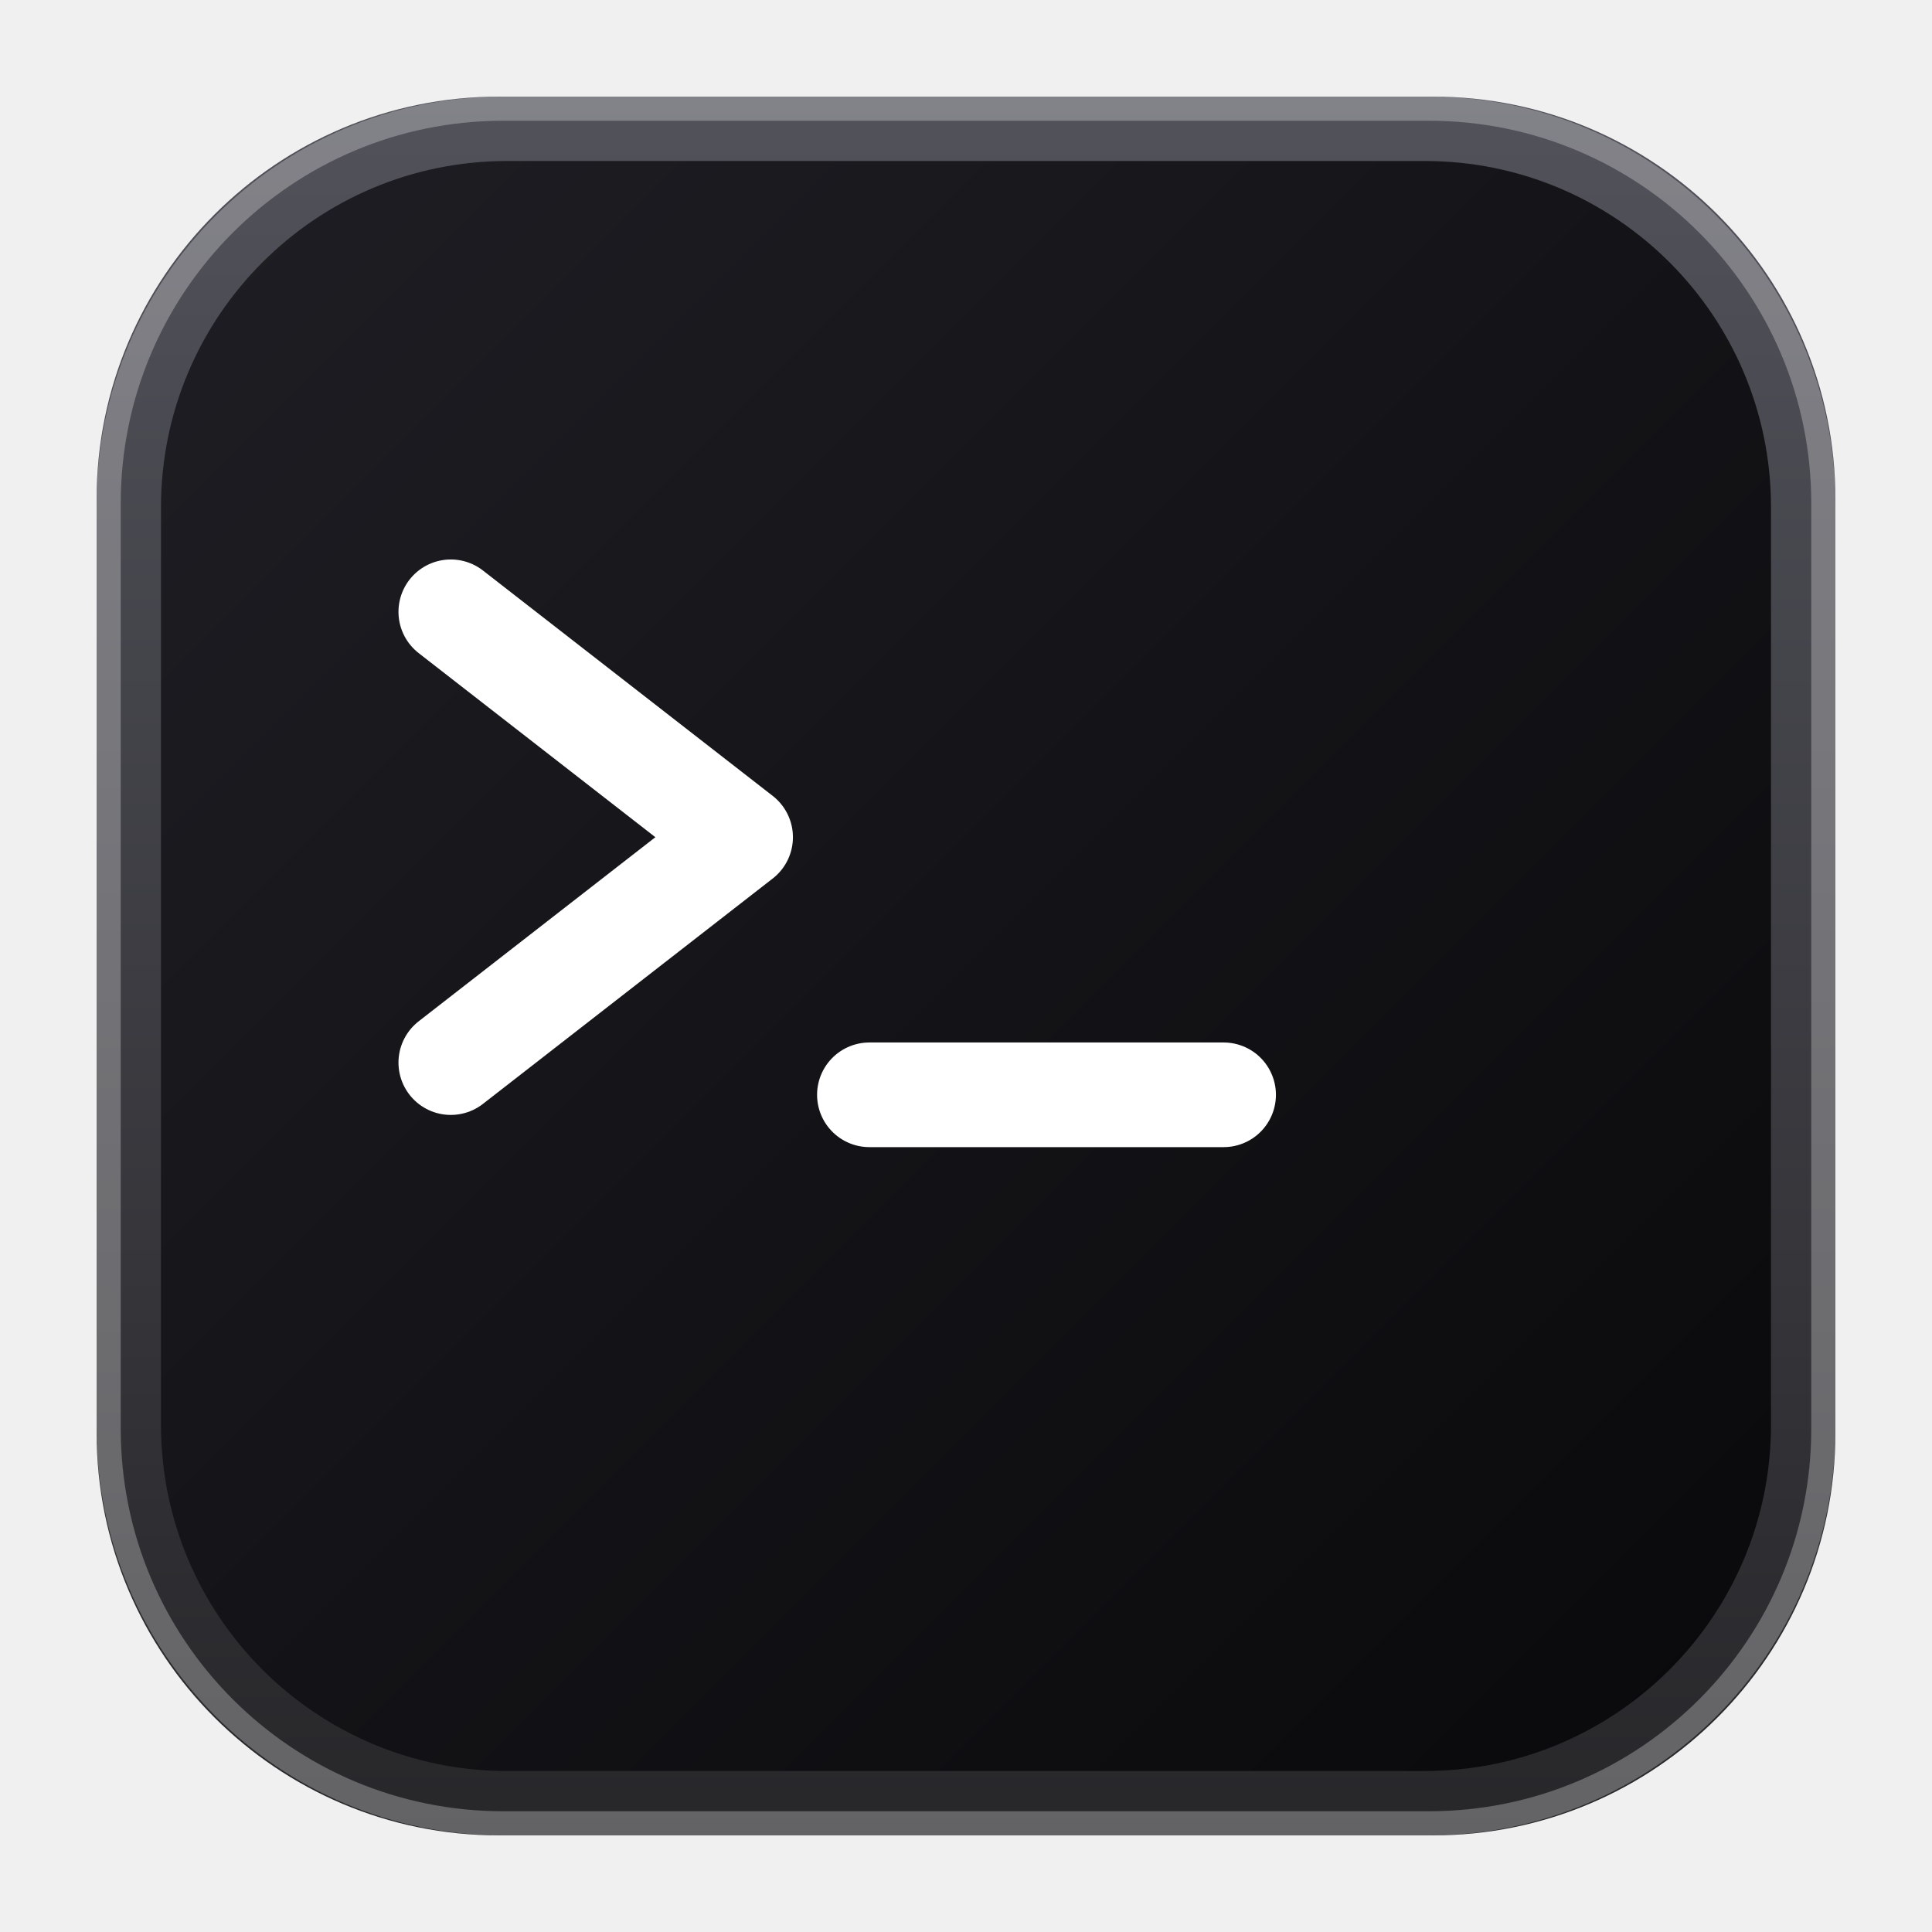
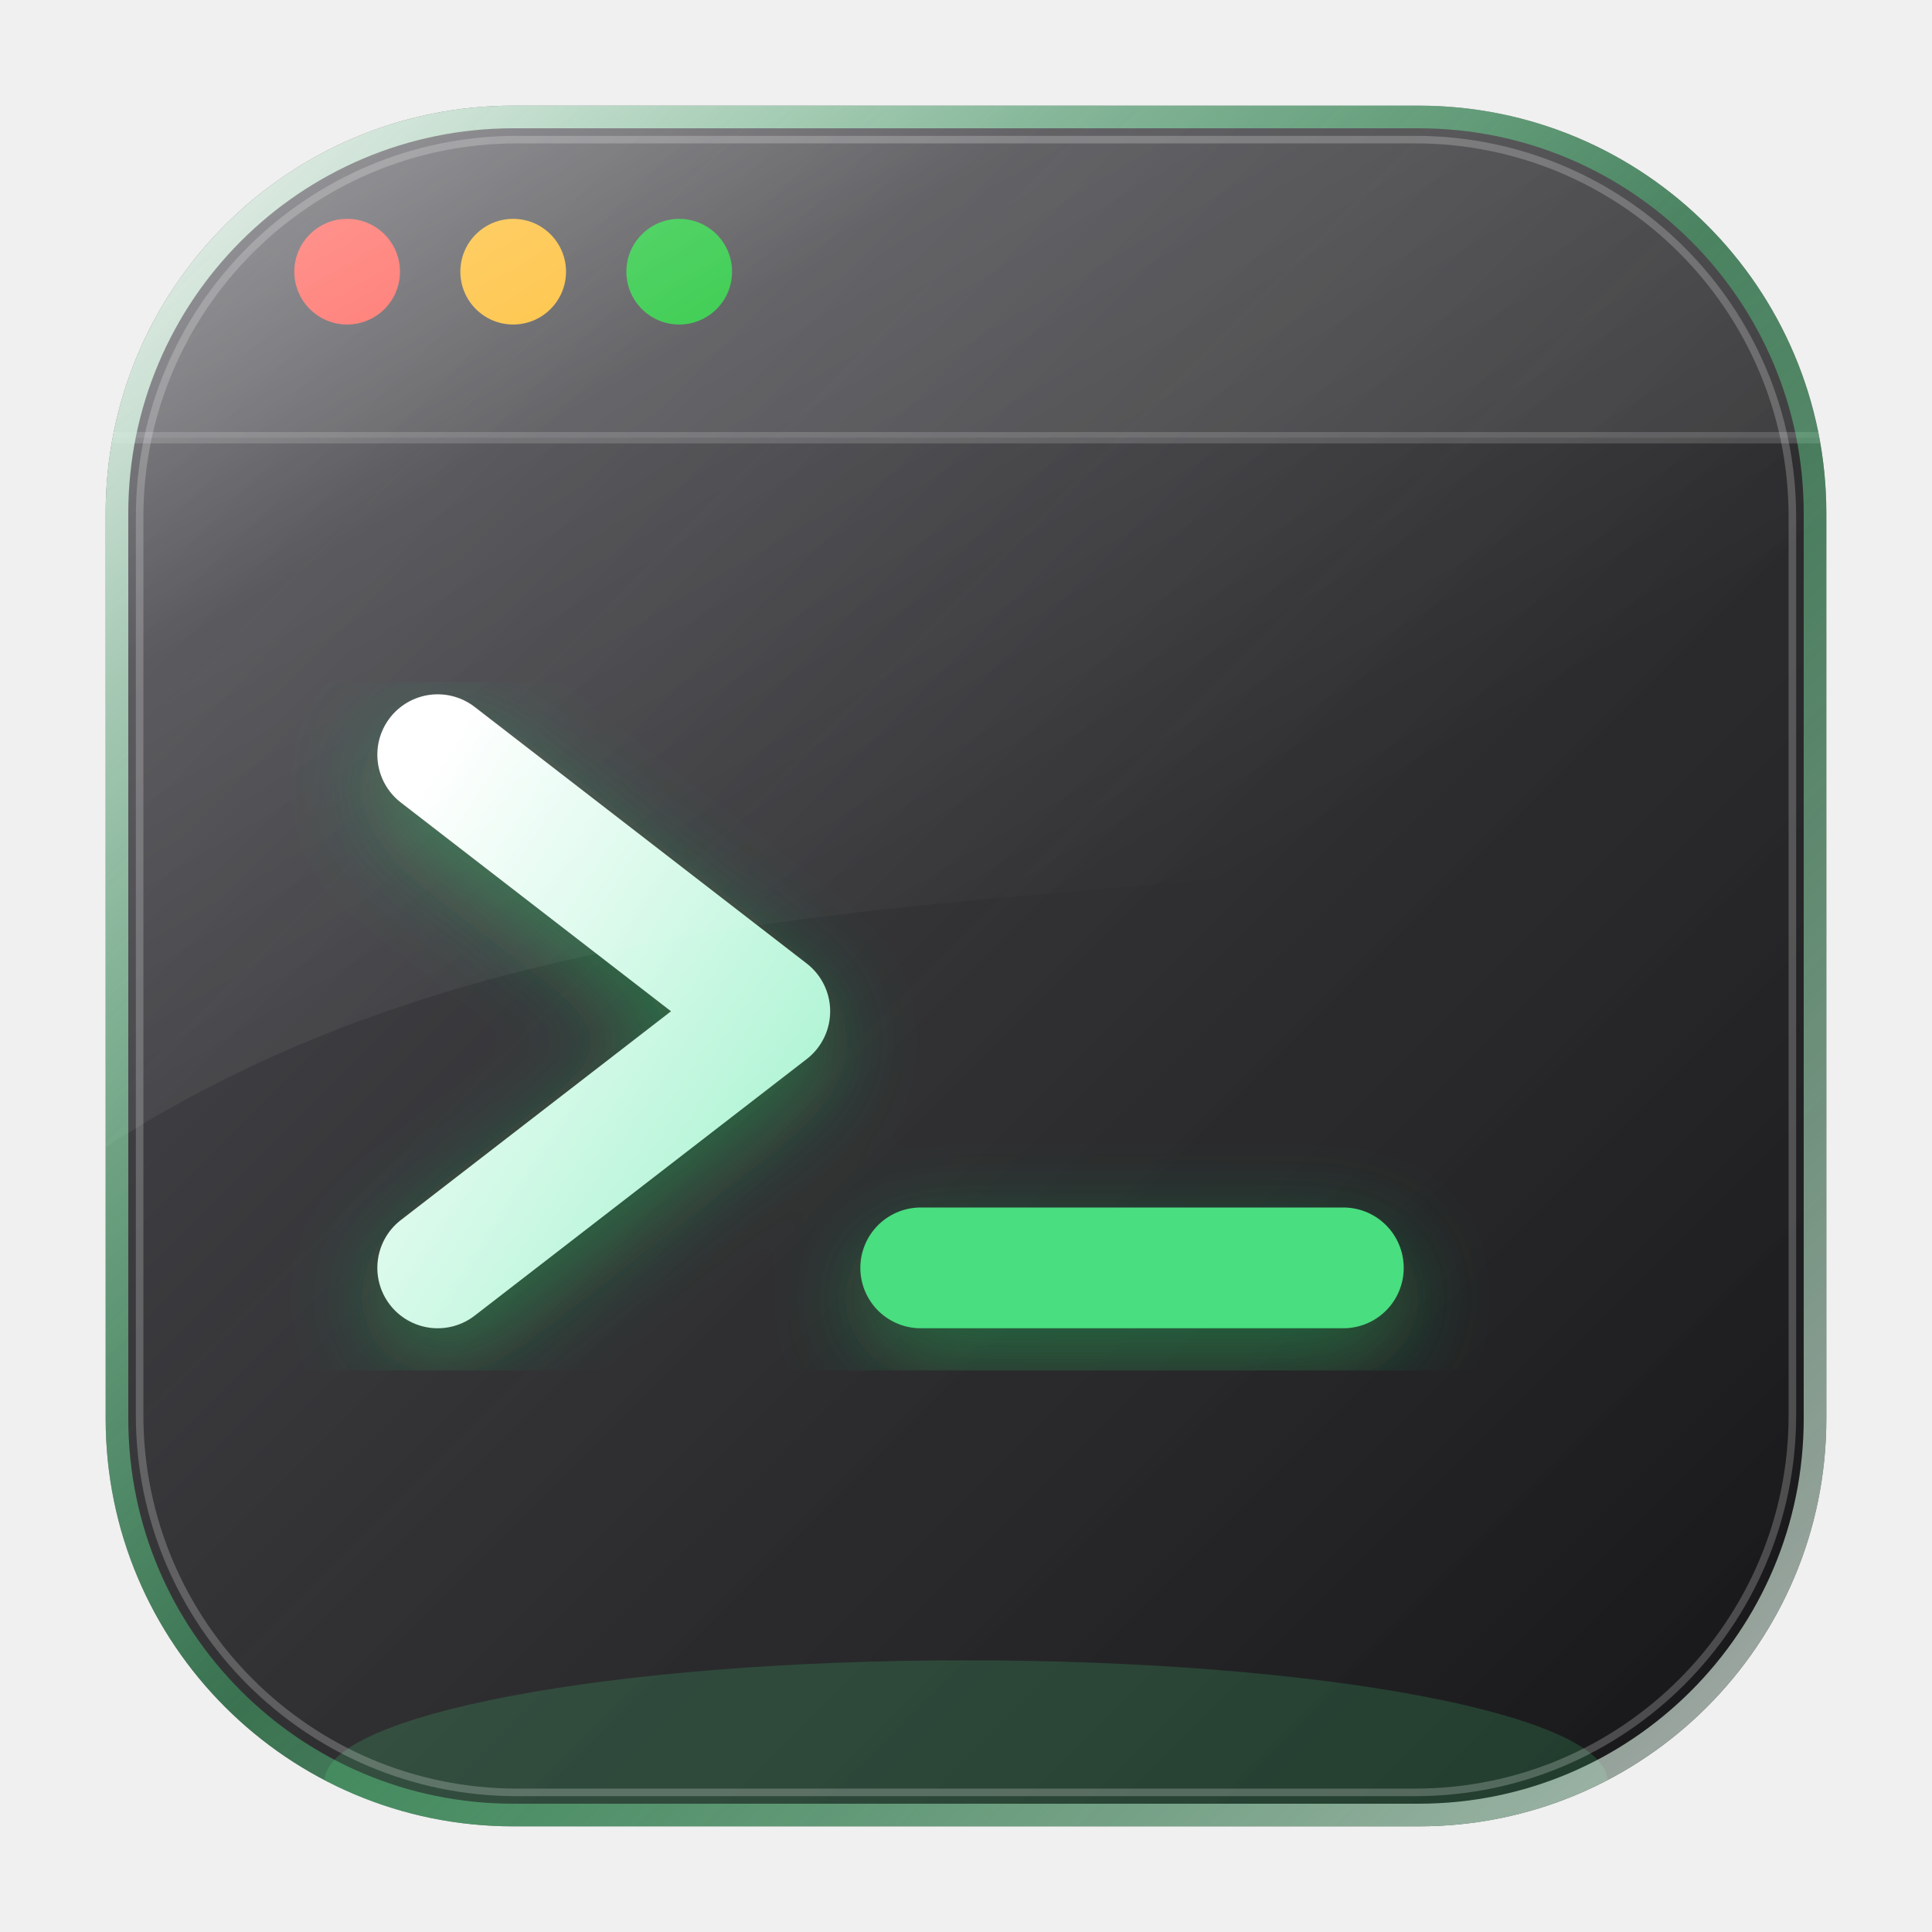
- <svg xmlns="http://www.w3.org/2000/svg" viewBox="0 0 120 120" width="120" height="120">
+ <svg xmlns="http://www.w3.org/2000/svg" viewBox="0 0 256 256" width="256" height="256">
  <defs>
-     <linearGradient id="termRim" x1="0%" y1="0%" x2="0%" y2="100%">
-       <stop offset="0%" stop-color="#52525b" />
-       <stop offset="100%" stop-color="#27272a" />
+     <linearGradient id="tmGlass" x1="0%" y1="0%" x2="100%" y2="100%">
+       <stop offset="0%" stop-color="#3f3f46" stop-opacity="0.9" />
+       <stop offset="50%" stop-color="#18181b" stop-opacity="0.88" />
+       <stop offset="100%" stop-color="#09090b" stop-opacity="0.95" />
    </linearGradient>
-     <linearGradient id="termScreen" x1="0%" y1="0%" x2="100%" y2="100%">
-       <stop offset="0%" stop-color="#1e1e24" />
-       <stop offset="100%" stop-color="#09090b" />
+     <linearGradient id="tmSheen" x1="0%" y1="0%" x2="70%" y2="70%">
+       <stop offset="0%" stop-color="#ffffff" stop-opacity="0.45" />
+       <stop offset="40%" stop-color="#ffffff" stop-opacity="0.12" />
+       <stop offset="100%" stop-color="#ffffff" stop-opacity="0" />
    </linearGradient>
+     <linearGradient id="tmRim" x1="0%" y1="0%" x2="100%" y2="100%">
+       <stop offset="0%" stop-color="#ffffff" stop-opacity="0.88" />
+       <stop offset="50%" stop-color="#4ade80" stop-opacity="0.38" />
+       <stop offset="100%" stop-color="#ffffff" stop-opacity="0.65" />
+     </linearGradient>
+     <linearGradient id="tmPrompt" x1="0%" y1="0%" x2="100%" y2="100%">
+       <stop offset="0%" stop-color="#ffffff" />
+       <stop offset="100%" stop-color="#a7f3d0" />
+     </linearGradient>
+     <clipPath id="tmClip">
+       <rect x="14" y="14" width="228" height="228" rx="54" />
+     </clipPath>
+     <filter id="tmGlow" x="-20%" y="-20%" width="140%" height="140%">
+       <feDropShadow dx="0" dy="4" stdDeviation="6" flood-color="#22c55e" flood-opacity="0.42" />
+     </filter>
  </defs>
-   <rect x="6" y="6" width="108" height="108" rx="25" fill="url(#termRim)" />
-   <rect x="10" y="10" width="100" height="100" rx="21.5" fill="url(#termScreen)" />
-   <polyline points="28 38 46 52 28 66" fill="none" stroke="#ffffff" stroke-width="6.5" stroke-linecap="round" stroke-linejoin="round" />
-   <line x1="54" y1="68" x2="76" y2="68" stroke="#ffffff" stroke-width="6.5" stroke-linecap="round" />
-   <rect x="6.75" y="6.75" width="106.5" height="106.5" rx="24.5" fill="none" stroke="rgba(255,255,255,0.28)" stroke-width="1.5" />
+   <g clip-path="url(#tmClip)">
+     <rect x="14" y="14" width="228" height="228" fill="url(#tmGlass)" />
+     <rect x="14" y="14" width="228" height="44" fill="#ffffff" fill-opacity="0.08" />
+     <line x1="14" y1="58" x2="242" y2="58" stroke="#ffffff" stroke-opacity="0.16" stroke-width="1.5" />
+     <circle cx="46" cy="36" r="7" fill="#ff5f57" />
+     <circle cx="68" cy="36" r="7" fill="#febc2e" />
+     <circle cx="90" cy="36" r="7" fill="#28c840" />
+     <g filter="url(#tmGlow)">
+       <path d="M58 100 L102 134 L58 168" fill="none" stroke="url(#tmPrompt)" stroke-width="16" stroke-linecap="round" stroke-linejoin="round" />
+       <line x1="122" y1="168" x2="178" y2="168" stroke="#4ade80" stroke-width="16" stroke-linecap="round" />
+     </g>
+     <path d="M14 14 H242 V100 C175 128 85 106 14 152 Z" fill="url(#tmSheen)" />
+     <ellipse cx="128" cy="236" rx="85" ry="16" fill="#4ade80" fill-opacity="0.18" />
+   </g>
+   <rect x="15.5" y="15.5" width="225" height="225" rx="52.5" fill="none" stroke="url(#tmRim)" stroke-width="3" />
+   <rect x="18.5" y="18.5" width="219" height="219" rx="50" fill="none" stroke="#ffffff" stroke-opacity="0.22" stroke-width="1" />
</svg>
